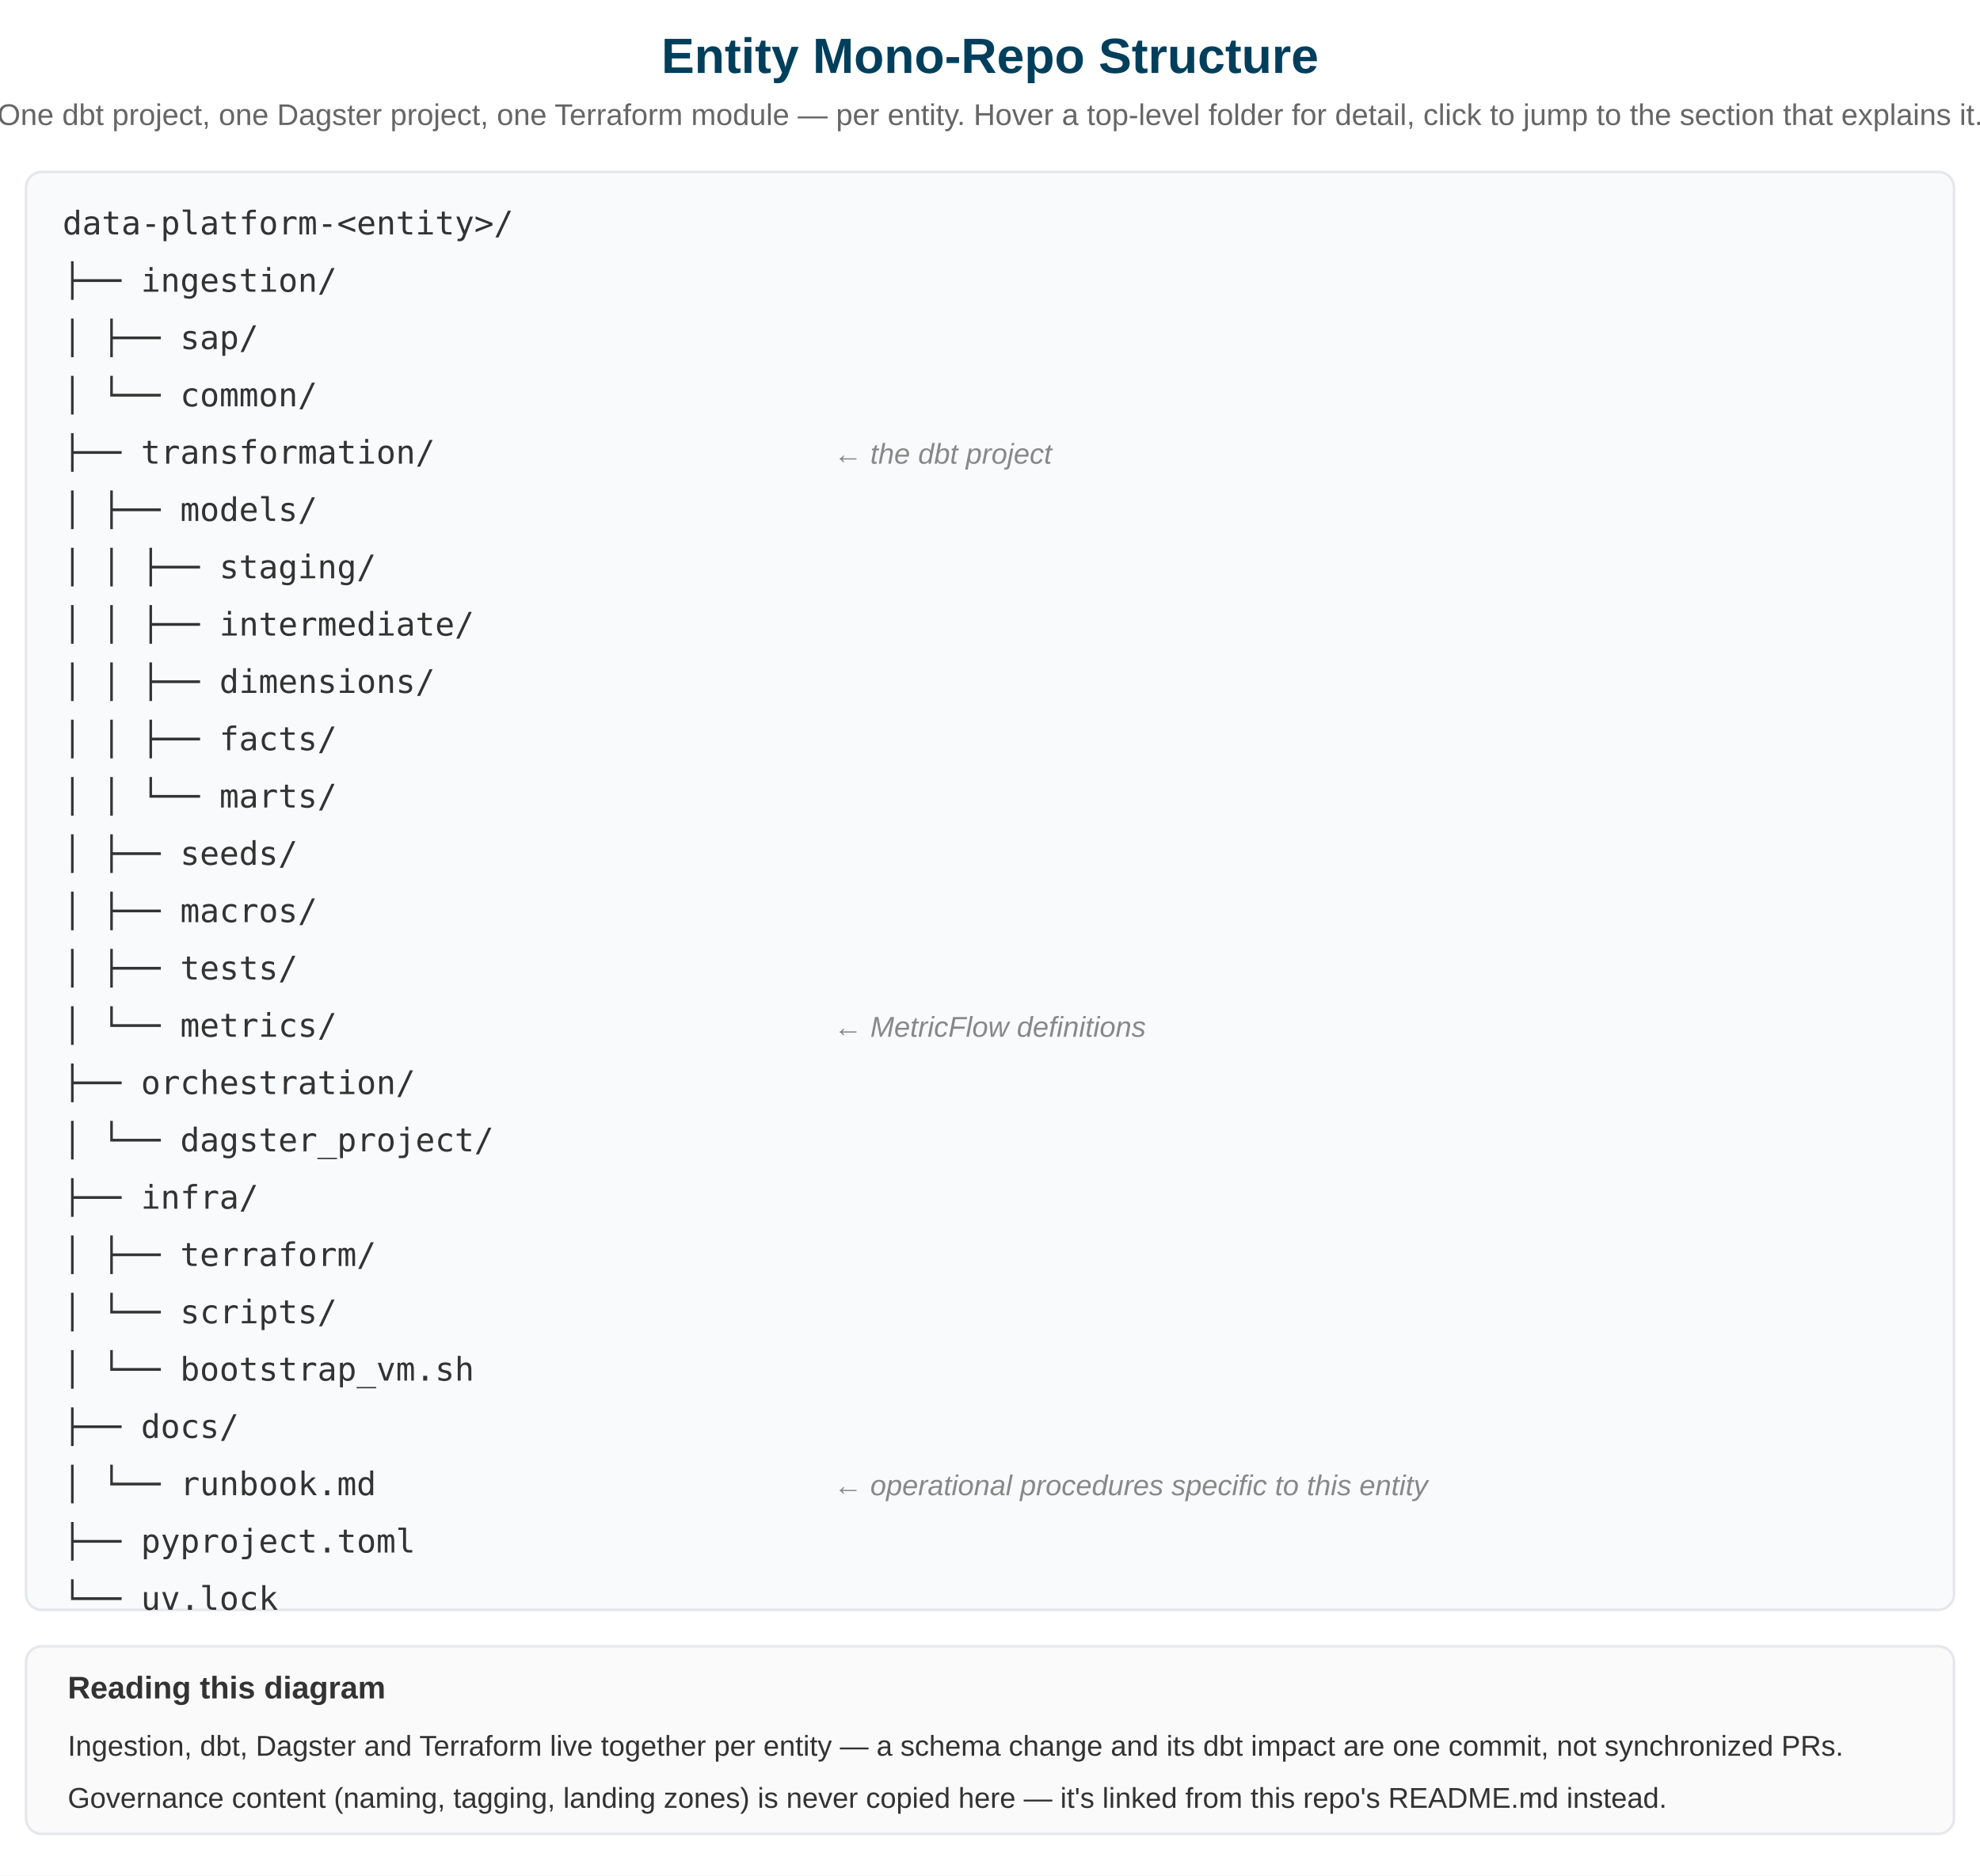
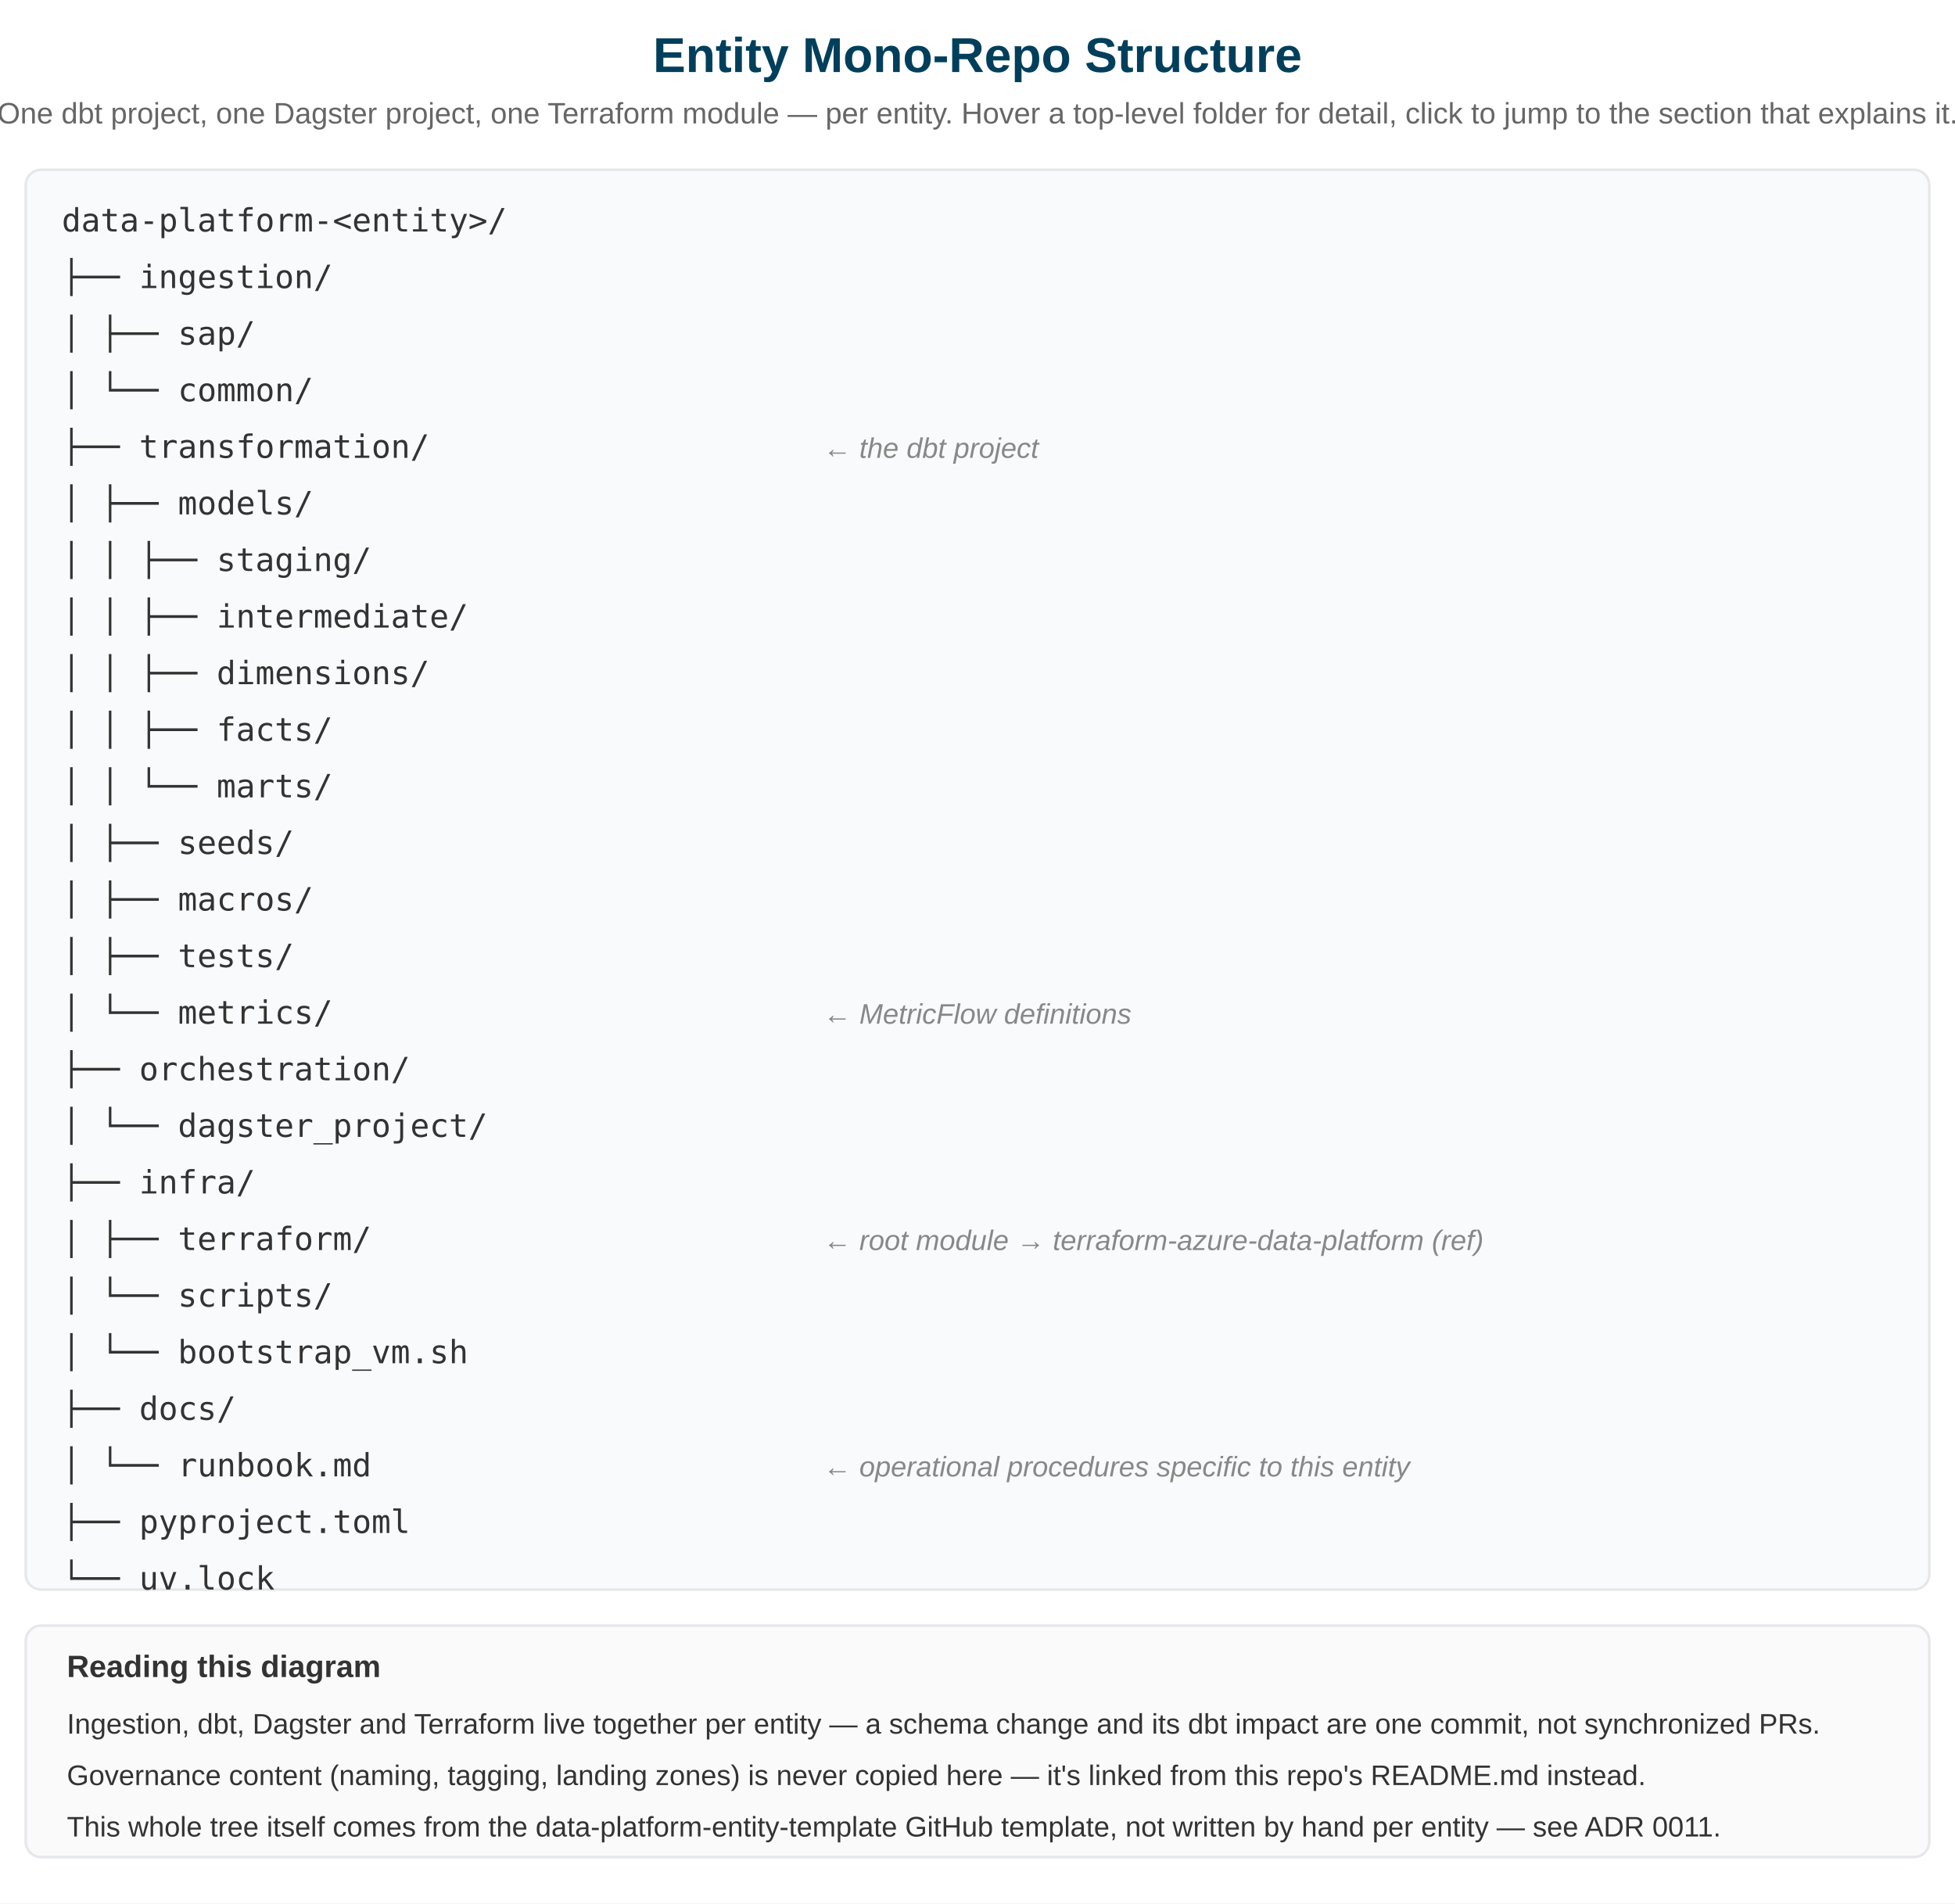
- <svg xmlns="http://www.w3.org/2000/svg" viewBox="0 0 760 720" font-family="Segoe UI, Arial, sans-serif" class="dp-diagram" role="img" aria-label="Entity mono-repo folder structure: ingestion, transformation (dbt), orchestration (Dagster), infra (Terraform), docs, and root config files.">
-   <rect width="760" height="720" fill="#ffffff" />
+ <svg xmlns="http://www.w3.org/2000/svg" viewBox="0 0 760 740" font-family="Segoe UI, Arial, sans-serif" class="dp-diagram" role="img" aria-label="Entity mono-repo folder structure: ingestion, transformation (dbt), orchestration (Dagster), infra (Terraform), docs, and root config files.">
+   <rect width="760" height="740" fill="#ffffff" />
  <text x="380" y="28" font-size="19" font-weight="bold" text-anchor="middle" fill="#003f5c">Entity Mono-Repo Structure</text>
  <text x="380" y="48" font-size="11.5" text-anchor="middle" fill="#666">One dbt project, one Dagster project, one Terraform module — per entity. Hover a top-level folder for detail, click to jump to the section that explains it.</text>
  <rect x="10" y="66" width="740" height="552" rx="6" fill="#f9fafb" stroke="#e5e7eb" />
  <g font-family="Consolas, Monaco, monospace" font-size="12.5" fill="#333">
    <text x="24" y="90">data-platform-&lt;entity&gt;/</text>
    <g class="dp-node" data-href="platform-overview.md#extraction-sap-to-cloud">
      <text x="24" y="112">├── ingestion/</text>
    </g>
    <text x="24" y="134">│   ├── sap/</text>
    <text x="24" y="156">│   └── common/</text>
    <g class="dp-node" data-href="data-layers.md">
      <text x="24" y="178">├── transformation/</text>
    </g>
    <text x="320" y="178" font-family="Segoe UI, Arial, sans-serif" font-size="11" font-style="italic" fill="#888">← the dbt project</text>
    <text x="24" y="200">│   ├── models/</text>
    <text x="24" y="222">│   │   ├── staging/</text>
    <text x="24" y="244">│   │   ├── intermediate/</text>
    <text x="24" y="266">│   │   ├── dimensions/</text>
    <text x="24" y="288">│   │   ├── facts/</text>
    <text x="24" y="310">│   │   └── marts/</text>
    <text x="24" y="332">│   ├── seeds/</text>
    <text x="24" y="354">│   ├── macros/</text>
    <text x="24" y="376">│   ├── tests/</text>
    <text x="24" y="398">│   └── metrics/</text>
    <text x="320" y="398" font-family="Segoe UI, Arial, sans-serif" font-size="11" font-style="italic" fill="#888">← MetricFlow definitions</text>
    <g class="dp-node" data-href="platform-overview.md#orchestration-dagster-oss">
      <text x="24" y="420">├── orchestration/</text>
    </g>
    <text x="24" y="442">│   └── dagster_project/</text>
    <g class="dp-node" data-href="azure-landing-zones.md#everything-in-terraform">
      <text x="24" y="464">├── infra/</text>
    </g>
-     <text x="24" y="486">│   ├── terraform/</text>
+     <g class="dp-node" data-href="repositories-and-delivery.md#three-shared-repos-deduplicated-once-not-per-entity">
+       <text x="24" y="486">│   ├── terraform/</text>
+     </g>
+     <text x="320" y="486" font-family="Segoe UI, Arial, sans-serif" font-size="11" font-style="italic" fill="#888">← root module → terraform-azure-data-platform (ref)</text>
    <text x="24" y="508">│   └── scripts/</text>
    <text x="24" y="530">│       └── bootstrap_vm.sh</text>
    <g class="dp-node" data-href="onboarding-an-engineer.md">
      <text x="24" y="552">├── docs/</text>
    </g>
    <text x="24" y="574">│   └── runbook.md</text>
    <text x="320" y="574" font-family="Segoe UI, Arial, sans-serif" font-size="11" font-style="italic" fill="#888">← operational procedures specific to this entity</text>
    <g class="dp-node" data-href="onboarding-an-engineer.md#2-local-dev-setup-about-20-minutes">
      <text x="24" y="596">├── pyproject.toml</text>
      <text x="24" y="618">└── uv.lock</text>
    </g>
  </g>
-   <rect x="10" y="632" width="740" height="72" rx="6" fill="#fafafa" stroke="#e5e7eb" />
+   <rect x="10" y="632" width="740" height="90" rx="6" fill="#fafafa" stroke="#e5e7eb" />
  <text x="26" y="652" font-size="12" font-weight="bold" fill="#333">Reading this diagram</text>
  <text x="26" y="674" font-size="11" fill="#333">Ingestion, dbt, Dagster and Terraform live together per entity — a schema change and its dbt impact are one commit, not synchronized PRs.</text>
  <text x="26" y="694" font-size="11" fill="#333">Governance content (naming, tagging, landing zones) is never copied here — it's linked from this repo's README.md instead.</text>
+   <text x="26" y="714" font-size="11" fill="#333">This whole tree itself comes from the data-platform-entity-template GitHub template, not written by hand per entity — see ADR 0011.</text>
</svg>
